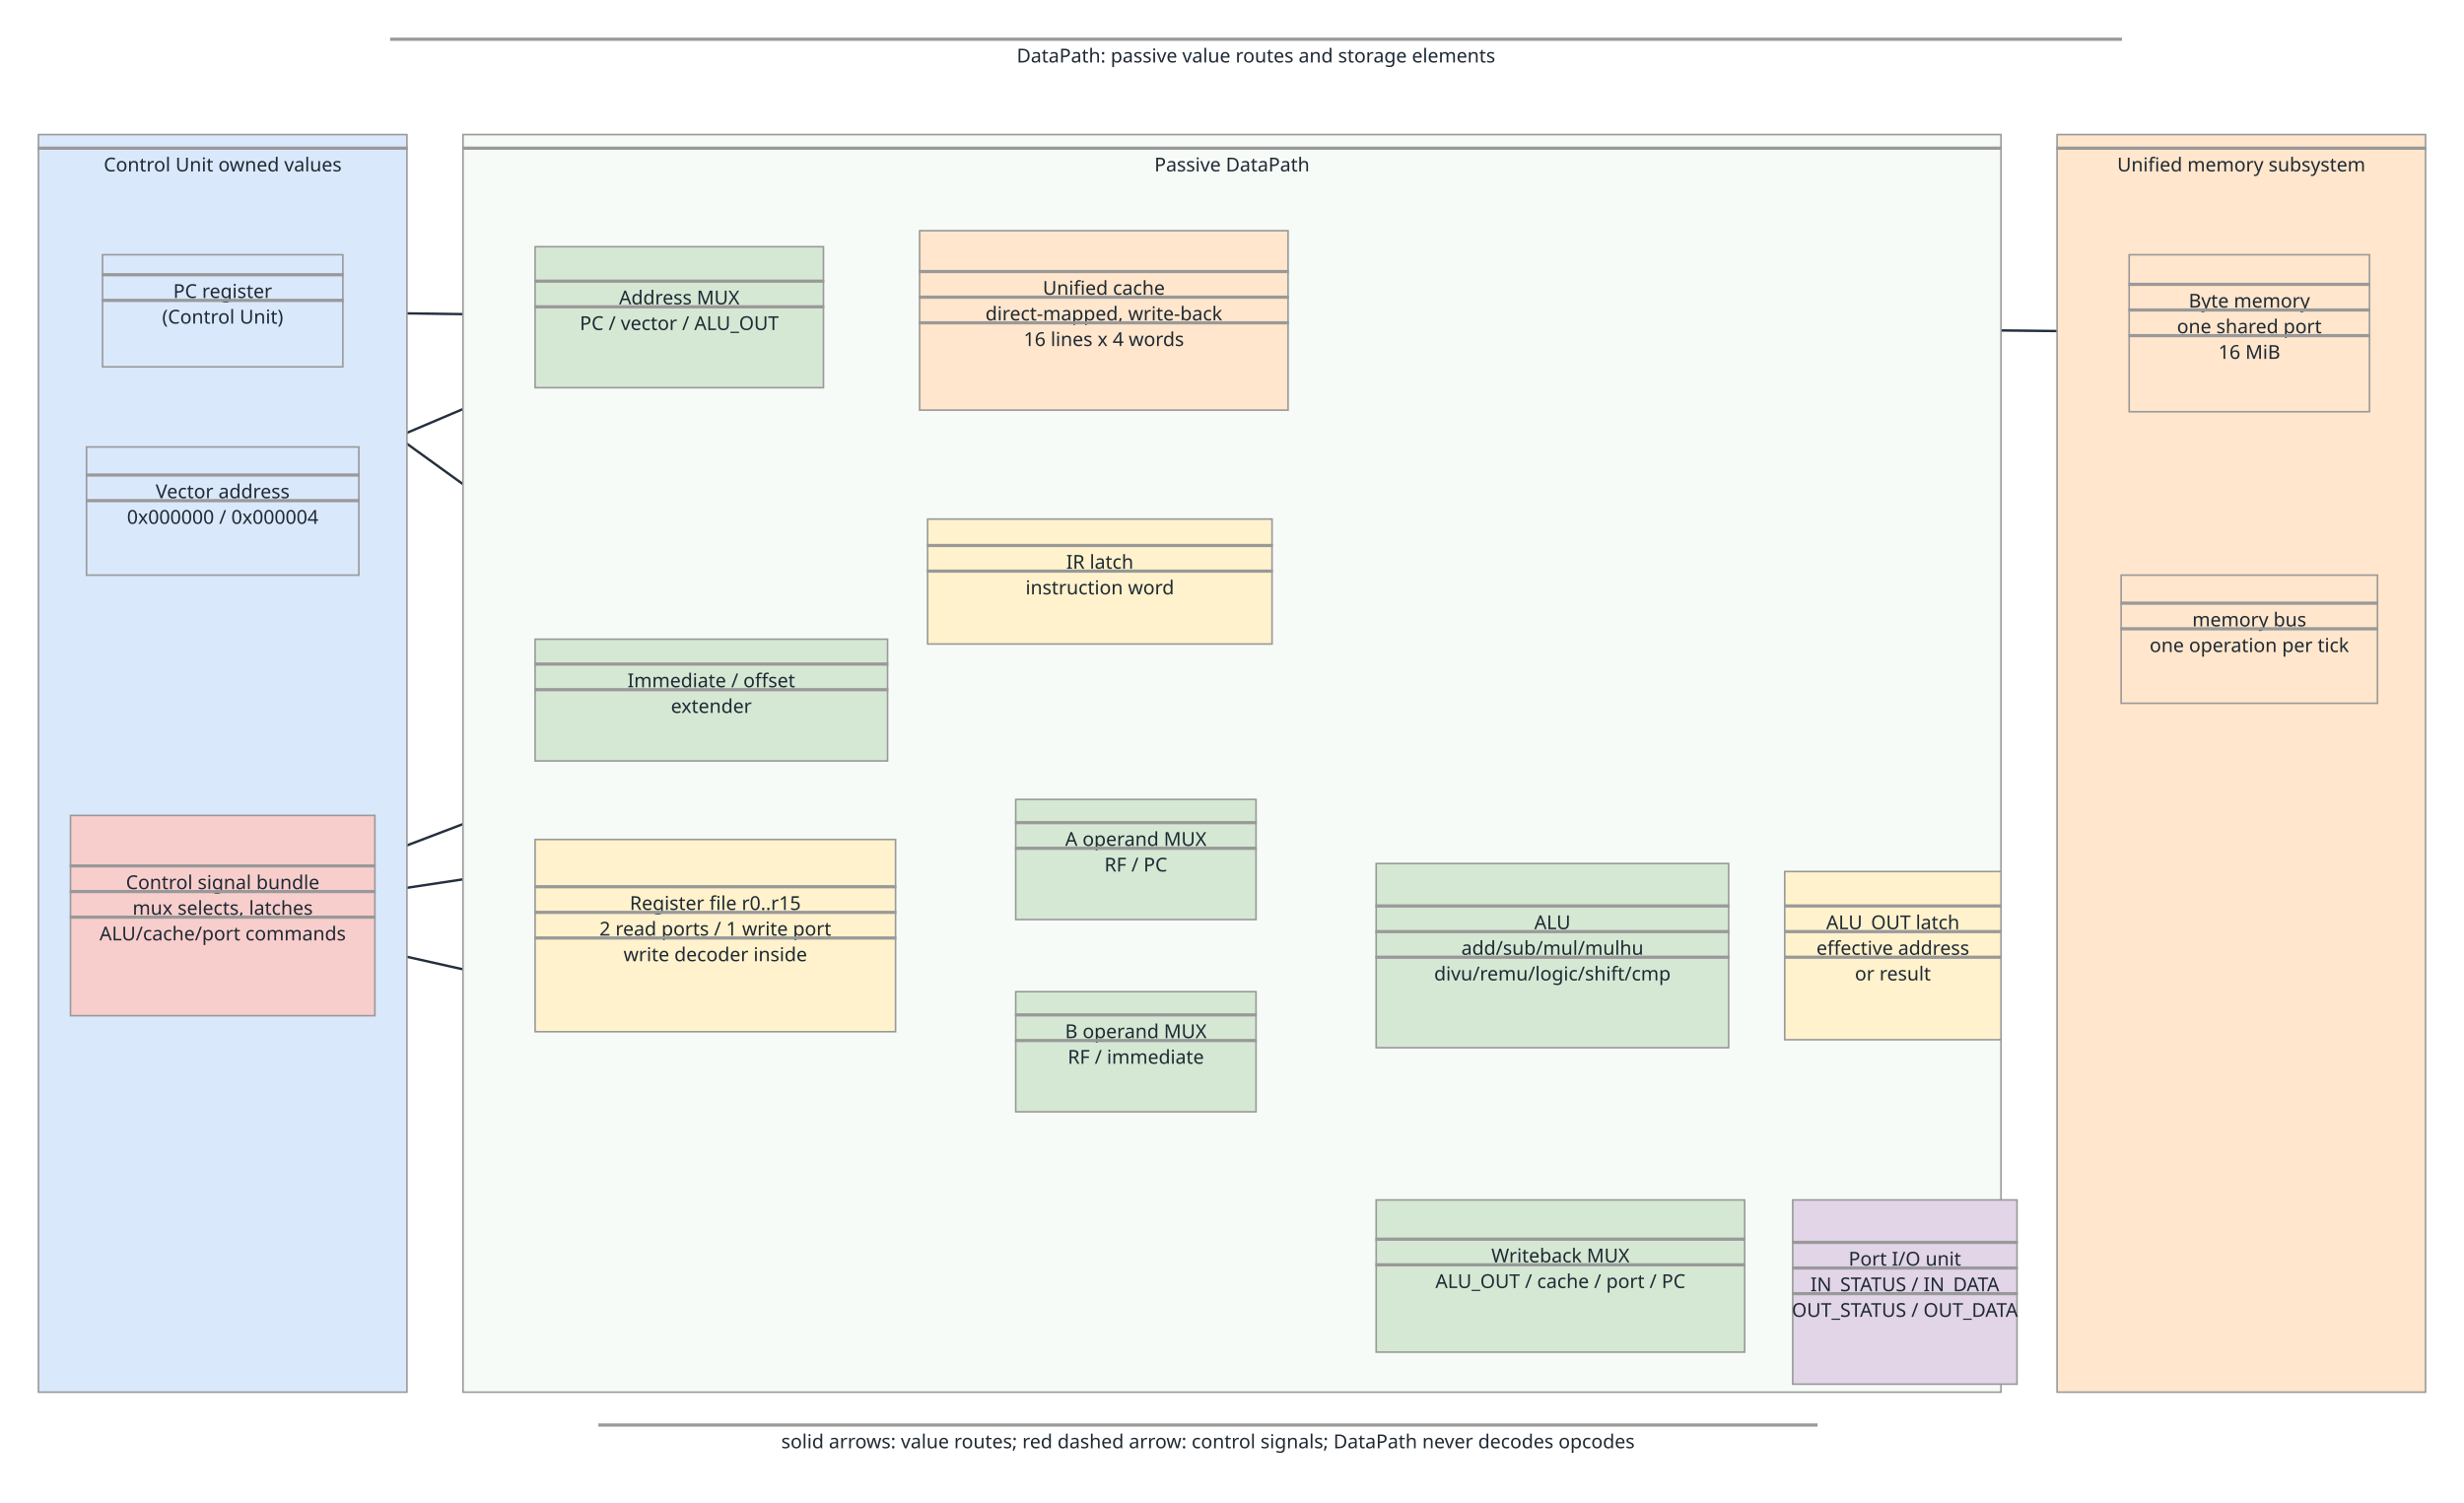
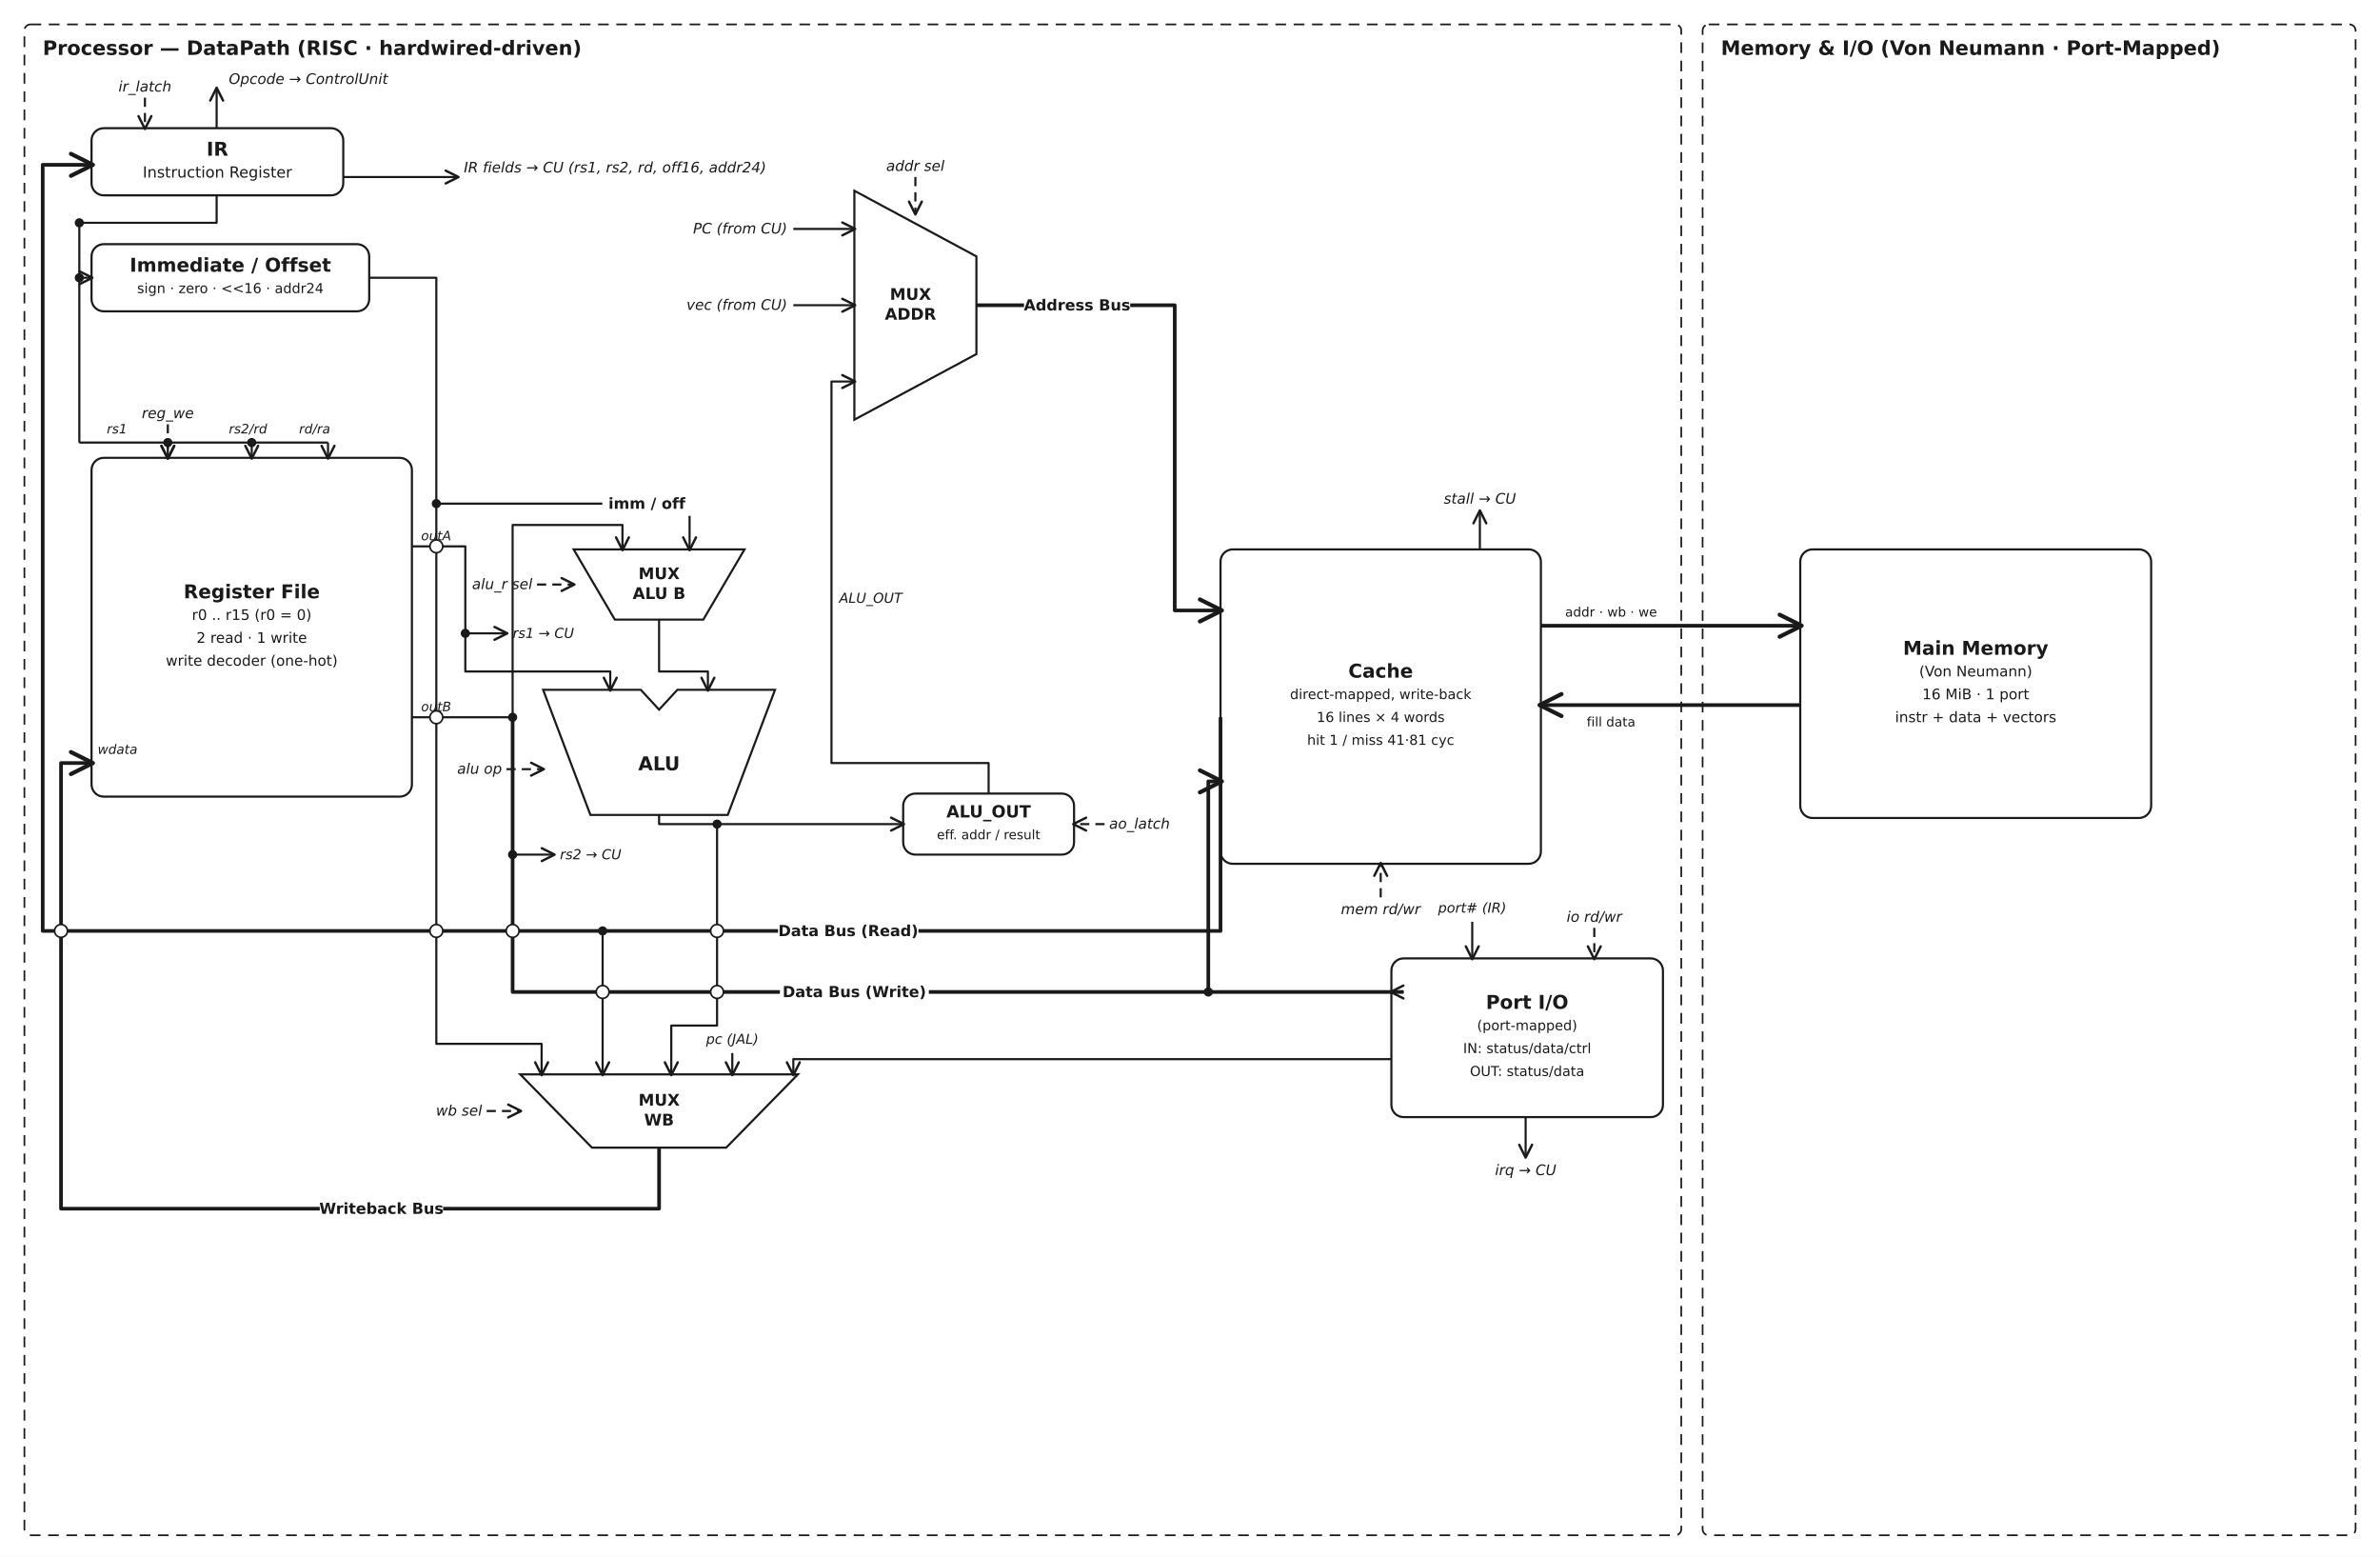
- <svg xmlns="http://www.w3.org/2000/svg" viewBox="16 6 1538 938" width="1538" height="938">
-   <rect x="16" y="6" width="1538" height="938" fill="#ffffff" />
+ <svg xmlns="http://www.w3.org/2000/svg" viewBox="0 0 1560 1020" font-family="DejaVu Sans, Arial, Helvetica, sans-serif">
+   <rect x="0" y="0" width="1560" height="1020" fill="#ffffff" />
  <defs>
-     <marker id="arrow" viewBox="0 0 10 10" refX="9" refY="5" markerWidth="6" markerHeight="6" orient="auto-start-reverse">
-       <path d="M 0 0 L 10 5 L 0 10" fill="none" stroke="#232F3E" stroke-width="1.5" />
+     <marker id="a" viewBox="0 0 10 10" refX="8.5" refY="5" markerWidth="7.5" markerHeight="7.5" orient="auto-start-reverse">
+       <path d="M1 1 L9 5 L1 9" fill="none" stroke="#1a1a1a" stroke-width="1.5" stroke-linecap="round" stroke-linejoin="round" />
+     </marker>
+     <marker id="ar" viewBox="0 0 10 10" refX="8.5" refY="5" markerWidth="7.5" markerHeight="7.5" orient="auto-start-reverse">
+       <path d="M1 1 L9 5 L1 9" fill="none" stroke="#c0392b" stroke-width="1.5" stroke-linecap="round" stroke-linejoin="round" />
    </marker>
  </defs>
-   <line x1="155" y1="200" x2="440" y2="204" stroke="#232F3E" stroke-width="1.5" marker-end="url(#arrow)" />
-   <line x1="155" y1="325" x2="440" y2="204" stroke="#232F3E" stroke-width="1.5" marker-end="url(#arrow)" />
-   <line x1="1197.5" y1="602.5" x2="440" y2="204" stroke="#232F3E" stroke-width="1.5" marker-end="url(#arrow)" />
-   <line x1="440" y1="204" x2="705" y2="206" stroke="#232F3E" stroke-width="1.5" marker-end="url(#arrow)" />
-   <line x1="705" y1="206" x2="1420" y2="214" stroke="#232F3E" stroke-width="1.5" marker-end="url(#arrow)" />
-   <line x1="1420" y1="214" x2="1420" y2="405" stroke="#232F3E" stroke-width="1.5" marker-end="url(#arrow)" />
-   <line x1="705" y1="206" x2="702.5" y2="369" stroke="#232F3E" stroke-width="1.5" marker-end="url(#arrow)" />
-   <line x1="702.5" y1="369" x2="155" y2="577.5" stroke="#232F3E" stroke-width="1.5" marker-end="url(#arrow)" />
-   <line x1="462.5" y1="590" x2="725" y2="542.5" stroke="#232F3E" stroke-width="1.5" marker-end="url(#arrow)" />
-   <line x1="462.5" y1="590" x2="725" y2="662.5" stroke="#232F3E" stroke-width="1.5" marker-end="url(#arrow)" />
-   <line x1="460" y1="443" x2="725" y2="662.5" stroke="#232F3E" stroke-width="1.5" marker-end="url(#arrow)" />
-   <line x1="725" y1="542.5" x2="985" y2="602.5" stroke="#232F3E" stroke-width="1.5" marker-end="url(#arrow)" />
-   <line x1="725" y1="662.5" x2="985" y2="602.5" stroke="#232F3E" stroke-width="1.5" marker-end="url(#arrow)" />
-   <line x1="985" y1="602.5" x2="1197.5" y2="602.5" stroke="#232F3E" stroke-width="1.5" marker-end="url(#arrow)" />
-   <line x1="1197.5" y1="602.5" x2="990" y2="802.5" stroke="#232F3E" stroke-width="1.5" marker-end="url(#arrow)" />
-   <line x1="705" y1="206" x2="990" y2="802.5" stroke="#232F3E" stroke-width="1.5" marker-end="url(#arrow)" />
-   <line x1="1205" y1="812.5" x2="990" y2="802.5" stroke="#232F3E" stroke-width="1.5" marker-end="url(#arrow)" />
-   <line x1="155" y1="200" x2="990" y2="802.5" stroke="#232F3E" stroke-width="1.5" marker-end="url(#arrow)" />
-   <line x1="990" y1="802.5" x2="462.5" y2="590" stroke="#232F3E" stroke-width="1.5" marker-end="url(#arrow)" />
-   <line x1="462.5" y1="590" x2="705" y2="206" stroke="#232F3E" stroke-width="1.5" marker-end="url(#arrow)" />
-   <line x1="462.5" y1="590" x2="1205" y2="812.5" stroke="#232F3E" stroke-width="1.5" marker-end="url(#arrow)" />
-   <line x1="1205" y1="812.5" x2="155" y2="577.5" stroke="#232F3E" stroke-width="1.5" marker-end="url(#arrow)" />
-   <line x1="155" y1="577.5" x2="785" y2="482.5" stroke="#232F3E" stroke-width="1.5" marker-end="url(#arrow)" />
-   <rect x="260" y="30" width="1080" height="1" fill="none" stroke="#999" stroke-width="1" />
-   <text x="800" y="45" font-family="sans-serif" font-size="12" fill="#1f2933" text-anchor="middle">DataPath: passive value routes and storage elements</text>
-   <rect x="40" y="90" width="230" height="785" fill="#dae8fc" stroke="#999" stroke-width="1" />
-   <rect x="40" y="98" width="230" height="1" fill="none" stroke="#999" stroke-width="1" />
-   <text x="155" y="113" font-family="sans-serif" font-size="12" fill="#1f2933" text-anchor="middle">Control Unit owned values</text>
-   <rect x="305" y="90" width="960" height="785" fill="#f7fbf7" stroke="#999" stroke-width="1" />
-   <rect x="305" y="98" width="960" height="1" fill="none" stroke="#999" stroke-width="1" />
-   <text x="785" y="113" font-family="sans-serif" font-size="12" fill="#1f2933" text-anchor="middle">Passive DataPath</text>
-   <rect x="1300" y="90" width="230" height="785" fill="#ffe6cc" stroke="#999" stroke-width="1" />
-   <rect x="1300" y="98" width="230" height="1" fill="none" stroke="#999" stroke-width="1" />
-   <text x="1415" y="113" font-family="sans-serif" font-size="12" fill="#1f2933" text-anchor="middle">Unified memory subsystem</text>
-   <rect x="80" y="165" width="150" height="70" fill="#dae8fc" stroke="#999" stroke-width="1" />
-   <rect x="80" y="177" width="150" height="1" fill="none" stroke="#999" stroke-width="1" />
-   <text x="155" y="192" font-family="sans-serif" font-size="12" fill="#1f2933" text-anchor="middle">PC register</text>
-   <rect x="80" y="193" width="150" height="1" fill="none" stroke="#999" stroke-width="1" />
-   <text x="155" y="208" font-family="sans-serif" font-size="12" fill="#1f2933" text-anchor="middle">(Control Unit)</text>
-   <rect x="70" y="285" width="170" height="80" fill="#dae8fc" stroke="#999" stroke-width="1" />
-   <rect x="70" y="302" width="170" height="1" fill="none" stroke="#999" stroke-width="1" />
-   <text x="155" y="317" font-family="sans-serif" font-size="12" fill="#1f2933" text-anchor="middle">Vector address</text>
-   <rect x="70" y="318" width="170" height="1" fill="none" stroke="#999" stroke-width="1" />
-   <text x="155" y="333" font-family="sans-serif" font-size="12" fill="#1f2933" text-anchor="middle">0x000000 / 0x000004</text>
-   <rect x="60" y="515" width="190" height="125" fill="#f8cecc" stroke="#999" stroke-width="1" />
-   <rect x="60" y="546" width="190" height="1" fill="none" stroke="#999" stroke-width="1" />
-   <text x="155" y="561" font-family="sans-serif" font-size="12" fill="#1f2933" text-anchor="middle">Control signal bundle</text>
-   <rect x="60" y="562" width="190" height="1" fill="none" stroke="#999" stroke-width="1" />
-   <text x="155" y="577" font-family="sans-serif" font-size="12" fill="#1f2933" text-anchor="middle">mux selects, latches</text>
-   <rect x="60" y="578" width="190" height="1" fill="none" stroke="#999" stroke-width="1" />
-   <text x="155" y="593" font-family="sans-serif" font-size="12" fill="#1f2933" text-anchor="middle">ALU/cache/port commands</text>
-   <rect x="350" y="160" width="180" height="88" fill="#d5e8d4" stroke="#999" stroke-width="1" />
-   <rect x="350" y="181" width="180" height="1" fill="none" stroke="#999" stroke-width="1" />
-   <text x="440" y="196" font-family="sans-serif" font-size="12" fill="#1f2933" text-anchor="middle">Address MUX</text>
-   <rect x="350" y="197" width="180" height="1" fill="none" stroke="#999" stroke-width="1" />
-   <text x="440" y="212" font-family="sans-serif" font-size="12" fill="#1f2933" text-anchor="middle">PC / vector / ALU_OUT</text>
-   <rect x="590" y="150" width="230" height="112" fill="#ffe6cc" stroke="#999" stroke-width="1" />
-   <rect x="590" y="175" width="230" height="1" fill="none" stroke="#999" stroke-width="1" />
-   <text x="705" y="190" font-family="sans-serif" font-size="12" fill="#1f2933" text-anchor="middle">Unified cache</text>
-   <rect x="590" y="191" width="230" height="1" fill="none" stroke="#999" stroke-width="1" />
-   <text x="705" y="206" font-family="sans-serif" font-size="12" fill="#1f2933" text-anchor="middle">direct-mapped, write-back</text>
-   <rect x="590" y="207" width="230" height="1" fill="none" stroke="#999" stroke-width="1" />
-   <text x="705" y="222" font-family="sans-serif" font-size="12" fill="#1f2933" text-anchor="middle">16 lines x 4 words</text>
-   <rect x="1345" y="165" width="150" height="98" fill="#ffe6cc" stroke="#999" stroke-width="1" />
-   <rect x="1345" y="183" width="150" height="1" fill="none" stroke="#999" stroke-width="1" />
-   <text x="1420" y="198" font-family="sans-serif" font-size="12" fill="#1f2933" text-anchor="middle">Byte memory</text>
-   <rect x="1345" y="199" width="150" height="1" fill="none" stroke="#999" stroke-width="1" />
-   <text x="1420" y="214" font-family="sans-serif" font-size="12" fill="#1f2933" text-anchor="middle">one shared port</text>
-   <rect x="1345" y="215" width="150" height="1" fill="none" stroke="#999" stroke-width="1" />
-   <text x="1420" y="230" font-family="sans-serif" font-size="12" fill="#1f2933" text-anchor="middle">16 MiB</text>
-   <rect x="595" y="330" width="215" height="78" fill="#fff2cc" stroke="#999" stroke-width="1" />
-   <rect x="595" y="346" width="215" height="1" fill="none" stroke="#999" stroke-width="1" />
-   <text x="702.5" y="361" font-family="sans-serif" font-size="12" fill="#1f2933" text-anchor="middle">IR latch</text>
-   <rect x="595" y="362" width="215" height="1" fill="none" stroke="#999" stroke-width="1" />
-   <text x="702.5" y="377" font-family="sans-serif" font-size="12" fill="#1f2933" text-anchor="middle">instruction word</text>
-   <rect x="350" y="405" width="220" height="76" fill="#d5e8d4" stroke="#999" stroke-width="1" />
-   <rect x="350" y="420" width="220" height="1" fill="none" stroke="#999" stroke-width="1" />
-   <text x="460" y="435" font-family="sans-serif" font-size="12" fill="#1f2933" text-anchor="middle">Immediate / offset</text>
-   <rect x="350" y="436" width="220" height="1" fill="none" stroke="#999" stroke-width="1" />
-   <text x="460" y="451" font-family="sans-serif" font-size="12" fill="#1f2933" text-anchor="middle">extender</text>
-   <rect x="350" y="530" width="225" height="120" fill="#fff2cc" stroke="#999" stroke-width="1" />
-   <rect x="350" y="559" width="225" height="1" fill="none" stroke="#999" stroke-width="1" />
-   <text x="462.5" y="574" font-family="sans-serif" font-size="12" fill="#1f2933" text-anchor="middle">Register file r0..r15</text>
-   <rect x="350" y="575" width="225" height="1" fill="none" stroke="#999" stroke-width="1" />
-   <text x="462.5" y="590" font-family="sans-serif" font-size="12" fill="#1f2933" text-anchor="middle">2 read ports / 1 write port</text>
-   <rect x="350" y="591" width="225" height="1" fill="none" stroke="#999" stroke-width="1" />
-   <text x="462.5" y="606" font-family="sans-serif" font-size="12" fill="#1f2933" text-anchor="middle">write decoder inside</text>
-   <rect x="650" y="505" width="150" height="75" fill="#d5e8d4" stroke="#999" stroke-width="1" />
-   <rect x="650" y="519" width="150" height="1" fill="none" stroke="#999" stroke-width="1" />
-   <text x="725" y="534" font-family="sans-serif" font-size="12" fill="#1f2933" text-anchor="middle">A operand MUX</text>
-   <rect x="650" y="535" width="150" height="1" fill="none" stroke="#999" stroke-width="1" />
-   <text x="725" y="550" font-family="sans-serif" font-size="12" fill="#1f2933" text-anchor="middle">RF / PC</text>
-   <rect x="650" y="625" width="150" height="75" fill="#d5e8d4" stroke="#999" stroke-width="1" />
-   <rect x="650" y="639" width="150" height="1" fill="none" stroke="#999" stroke-width="1" />
-   <text x="725" y="654" font-family="sans-serif" font-size="12" fill="#1f2933" text-anchor="middle">B operand MUX</text>
-   <rect x="650" y="655" width="150" height="1" fill="none" stroke="#999" stroke-width="1" />
-   <text x="725" y="670" font-family="sans-serif" font-size="12" fill="#1f2933" text-anchor="middle">RF / immediate</text>
-   <rect x="875" y="545" width="220" height="115" fill="#d5e8d4" stroke="#999" stroke-width="1" />
-   <rect x="875" y="571" width="220" height="1" fill="none" stroke="#999" stroke-width="1" />
-   <text x="985" y="586" font-family="sans-serif" font-size="12" fill="#1f2933" text-anchor="middle">ALU</text>
-   <rect x="875" y="587" width="220" height="1" fill="none" stroke="#999" stroke-width="1" />
-   <text x="985" y="602" font-family="sans-serif" font-size="12" fill="#1f2933" text-anchor="middle">add/sub/mul/mulhu</text>
-   <rect x="875" y="603" width="220" height="1" fill="none" stroke="#999" stroke-width="1" />
-   <text x="985" y="618" font-family="sans-serif" font-size="12" fill="#1f2933" text-anchor="middle">divu/remu/logic/shift/cmp</text>
-   <rect x="1130" y="550" width="135" height="105" fill="#fff2cc" stroke="#999" stroke-width="1" />
-   <rect x="1130" y="571" width="135" height="1" fill="none" stroke="#999" stroke-width="1" />
-   <text x="1197.5" y="586" font-family="sans-serif" font-size="12" fill="#1f2933" text-anchor="middle">ALU_OUT latch</text>
-   <rect x="1130" y="587" width="135" height="1" fill="none" stroke="#999" stroke-width="1" />
-   <text x="1197.5" y="602" font-family="sans-serif" font-size="12" fill="#1f2933" text-anchor="middle">effective address</text>
-   <rect x="1130" y="603" width="135" height="1" fill="none" stroke="#999" stroke-width="1" />
-   <text x="1197.5" y="618" font-family="sans-serif" font-size="12" fill="#1f2933" text-anchor="middle">or result</text>
-   <rect x="875" y="755" width="230" height="95" fill="#d5e8d4" stroke="#999" stroke-width="1" />
-   <rect x="875" y="779" width="230" height="1" fill="none" stroke="#999" stroke-width="1" />
-   <text x="990" y="794" font-family="sans-serif" font-size="12" fill="#1f2933" text-anchor="middle">Writeback MUX</text>
-   <rect x="875" y="795" width="230" height="1" fill="none" stroke="#999" stroke-width="1" />
-   <text x="990" y="810" font-family="sans-serif" font-size="12" fill="#1f2933" text-anchor="middle">ALU_OUT / cache / port / PC</text>
-   <rect x="1135" y="755" width="140" height="115" fill="#e1d5e7" stroke="#999" stroke-width="1" />
-   <rect x="1135" y="781" width="140" height="1" fill="none" stroke="#999" stroke-width="1" />
-   <text x="1205" y="796" font-family="sans-serif" font-size="12" fill="#1f2933" text-anchor="middle">Port I/O unit</text>
-   <rect x="1135" y="797" width="140" height="1" fill="none" stroke="#999" stroke-width="1" />
-   <text x="1205" y="812" font-family="sans-serif" font-size="12" fill="#1f2933" text-anchor="middle">IN_STATUS / IN_DATA</text>
-   <rect x="1135" y="813" width="140" height="1" fill="none" stroke="#999" stroke-width="1" />
-   <text x="1205" y="828" font-family="sans-serif" font-size="12" fill="#1f2933" text-anchor="middle">OUT_STATUS / OUT_DATA</text>
-   <rect x="1340" y="365" width="160" height="80" fill="#ffe6cc" stroke="#999" stroke-width="1" />
-   <rect x="1340" y="382" width="160" height="1" fill="none" stroke="#999" stroke-width="1" />
-   <text x="1420" y="397" font-family="sans-serif" font-size="12" fill="#1f2933" text-anchor="middle">memory bus</text>
-   <rect x="1340" y="398" width="160" height="1" fill="none" stroke="#999" stroke-width="1" />
-   <text x="1420" y="413" font-family="sans-serif" font-size="12" fill="#1f2933" text-anchor="middle">one operation per tick</text>
-   <rect x="390" y="895" width="760" height="1" fill="none" stroke="#999" stroke-width="1" />
-   <text x="770" y="910" font-family="sans-serif" font-size="12" fill="#1f2933" text-anchor="middle">solid arrows: value routes; red dashed arrow: control signals; DataPath never decodes opcodes</text>
+   <rect x="16" y="16" width="1086" height="990" rx="4" fill="none" stroke="#1a1a1a" stroke-width="1.1" stroke-dasharray="7 5" />
+   <text x="28" y="36" font-size="13" font-weight="bold" fill="#1a1a1a">Processor — DataPath  (RISC · hardwired-driven)</text>
+   <rect x="1116" y="16" width="428" height="990" rx="4" fill="none" stroke="#1a1a1a" stroke-width="1.1" stroke-dasharray="7 5" />
+   <text x="1128" y="36" font-size="13" font-weight="bold" fill="#1a1a1a">Memory &amp; I/O  (Von Neumann · Port-Mapped)</text>
+   <rect x="60" y="84" width="165" height="44" rx="8" fill="#ffffff" stroke="#1a1a1a" stroke-width="1.4" />
+   <text x="142.5" y="98.5" font-size="12.5" font-weight="bold" text-anchor="middle" dominant-baseline="middle" fill="#1a1a1a">IR</text>
+   <text x="142.5" y="113.5" font-size="10" font-weight="normal" text-anchor="middle" dominant-baseline="middle" fill="#1a1a1a">Instruction Register</text>
+   <rect x="60" y="160" width="182" height="44" rx="8" fill="#ffffff" stroke="#1a1a1a" stroke-width="1.4" />
+   <text x="151.0" y="174.5" font-size="12.5" font-weight="bold" text-anchor="middle" dominant-baseline="middle" fill="#1a1a1a">Immediate / Offset</text>
+   <text x="151.0" y="189.5" font-size="9" font-weight="normal" text-anchor="middle" dominant-baseline="middle" fill="#1a1a1a">sign · zero · &lt;&lt;16 · addr24</text>
+   <rect x="60" y="300" width="210" height="222" rx="8" fill="#ffffff" stroke="#1a1a1a" stroke-width="1.4" />
+   <text x="165.0" y="388.5" font-size="12.5" font-weight="bold" text-anchor="middle" dominant-baseline="middle" fill="#1a1a1a">Register File</text>
+   <text x="165.0" y="403.5" font-size="9.5" font-weight="normal" text-anchor="middle" dominant-baseline="middle" fill="#1a1a1a">r0 .. r15   (r0 = 0)</text>
+   <text x="165.0" y="418.5" font-size="9.5" font-weight="normal" text-anchor="middle" dominant-baseline="middle" fill="#1a1a1a">2 read · 1 write</text>
+   <text x="165.0" y="433.5" font-size="9.5" font-weight="normal" text-anchor="middle" dominant-baseline="middle" fill="#1a1a1a">write decoder (one-hot)</text>
+   <polygon points="376.0,360 488.0,360 461.0,406 403.0,406" fill="#ffffff" stroke="#1a1a1a" stroke-width="1.4" />
+   <text x="432" y="376.5" font-size="10.5" font-weight="bold" text-anchor="middle" dominant-baseline="middle" fill="#1a1a1a">MUX</text>
+   <text x="432" y="389.5" font-size="10.5" font-weight="bold" text-anchor="middle" dominant-baseline="middle" fill="#1a1a1a">ALU B</text>
+   <polygon points="356.0,452 420,452 432,465 444,452 508.0,452 477.0,534 387.0,534" fill="#ffffff" stroke="#1a1a1a" stroke-width="1.4" />
+   <text x="432" y="501.2" font-size="12.5" font-weight="bold" text-anchor="middle" dominant-baseline="middle" fill="#1a1a1a">ALU</text>
+   <rect x="592" y="520" width="112" height="40" rx="8" fill="#ffffff" stroke="#1a1a1a" stroke-width="1.4" />
+   <text x="648.0" y="532.5" font-size="11" font-weight="bold" text-anchor="middle" dominant-baseline="middle" fill="#1a1a1a">ALU_OUT</text>
+   <text x="648.0" y="547.5" font-size="8.5" font-weight="normal" text-anchor="middle" dominant-baseline="middle" fill="#1a1a1a">eff. addr / result</text>
+   <polygon points="560,125.0 640,168.0 640,232.0 560,275.0" fill="#ffffff" stroke="#1a1a1a" stroke-width="1.4" />
+   <text x="596.8" y="193.5" font-size="10.5" font-weight="bold" text-anchor="middle" dominant-baseline="middle" fill="#1a1a1a">MUX</text>
+   <text x="596.8" y="206.5" font-size="10.5" font-weight="bold" text-anchor="middle" dominant-baseline="middle" fill="#1a1a1a">ADDR</text>
+   <polygon points="341.0,704 523.0,704 476.0,752 388.0,752" fill="#ffffff" stroke="#1a1a1a" stroke-width="1.4" />
+   <text x="432" y="721.5" font-size="10.5" font-weight="bold" text-anchor="middle" dominant-baseline="middle" fill="#1a1a1a">MUX</text>
+   <text x="432" y="734.5" font-size="10.5" font-weight="bold" text-anchor="middle" dominant-baseline="middle" fill="#1a1a1a">WB</text>
+   <rect x="800" y="360" width="210" height="206" rx="8" fill="#ffffff" stroke="#1a1a1a" stroke-width="1.4" />
+   <text x="905.0" y="440.5" font-size="12.5" font-weight="bold" text-anchor="middle" dominant-baseline="middle" fill="#1a1a1a">Cache</text>
+   <text x="905.0" y="455.5" font-size="9" font-weight="normal" text-anchor="middle" dominant-baseline="middle" fill="#1a1a1a">direct-mapped, write-back</text>
+   <text x="905.0" y="470.5" font-size="9" font-weight="normal" text-anchor="middle" dominant-baseline="middle" fill="#1a1a1a">16 lines × 4 words</text>
+   <text x="905.0" y="485.5" font-size="9" font-weight="normal" text-anchor="middle" dominant-baseline="middle" fill="#1a1a1a">hit 1 / miss 41·81 cyc</text>
+   <rect x="1180" y="360" width="230" height="176" rx="8" fill="#ffffff" stroke="#1a1a1a" stroke-width="1.4" />
+   <text x="1295.0" y="425.5" font-size="12.5" font-weight="bold" text-anchor="middle" dominant-baseline="middle" fill="#1a1a1a">Main Memory</text>
+   <text x="1295.0" y="440.5" font-size="9.5" font-weight="normal" text-anchor="middle" dominant-baseline="middle" fill="#1a1a1a">(Von Neumann)</text>
+   <text x="1295.0" y="455.5" font-size="9.5" font-weight="normal" text-anchor="middle" dominant-baseline="middle" fill="#1a1a1a">16 MiB · 1 port</text>
+   <text x="1295.0" y="470.5" font-size="9.5" font-weight="normal" text-anchor="middle" dominant-baseline="middle" fill="#1a1a1a">instr + data + vectors</text>
+   <rect x="912" y="628" width="178" height="104" rx="8" fill="#ffffff" stroke="#1a1a1a" stroke-width="1.4" />
+   <text x="1001.0" y="657.5" font-size="12.5" font-weight="bold" text-anchor="middle" dominant-baseline="middle" fill="#1a1a1a">Port I/O</text>
+   <text x="1001.0" y="672.5" font-size="9" font-weight="normal" text-anchor="middle" dominant-baseline="middle" fill="#1a1a1a">(port-mapped)</text>
+   <text x="1001.0" y="687.5" font-size="9" font-weight="normal" text-anchor="middle" dominant-baseline="middle" fill="#1a1a1a">IN: status/data/ctrl</text>
+   <text x="1001.0" y="702.5" font-size="9" font-weight="normal" text-anchor="middle" dominant-baseline="middle" fill="#1a1a1a">OUT: status/data</text>
+   <path d="M 110,278 L 110,300" fill="none" stroke="#1a1a1a" stroke-width="1.4" stroke-dasharray="6 4" stroke-linejoin="round" marker-end="url(#a)" />
+   <text x="110" y="274" font-size="9.5" text-anchor="middle" font-style="italic" fill="#1a1a1a">reg_we</text>
+   <path d="M 352,383 L 376,383" fill="none" stroke="#1a1a1a" stroke-width="1.4" stroke-dasharray="6 4" stroke-linejoin="round" marker-end="url(#a)" />
+   <text x="349" y="386" font-size="9.5" text-anchor="end" font-style="italic" fill="#1a1a1a">alu_r sel</text>
+   <path d="M 332,504 L 356,504" fill="none" stroke="#1a1a1a" stroke-width="1.4" stroke-dasharray="6 4" stroke-linejoin="round" marker-end="url(#a)" />
+   <text x="329" y="507" font-size="9.5" text-anchor="end" font-style="italic" fill="#1a1a1a">alu op</text>
+   <path d="M 724,540 L 704,540" fill="none" stroke="#1a1a1a" stroke-width="1.4" stroke-dasharray="6 4" stroke-linejoin="round" marker-end="url(#a)" />
+   <text x="727" y="543" font-size="9.5" text-anchor="start" font-style="italic" fill="#1a1a1a">ao_latch</text>
+   <path d="M 600,116 L 600,140" fill="none" stroke="#1a1a1a" stroke-width="1.4" stroke-dasharray="6 4" stroke-linejoin="round" marker-end="url(#a)" />
+   <text x="600" y="112" font-size="9.5" text-anchor="middle" font-style="italic" fill="#1a1a1a">addr sel</text>
+   <path d="M 319,728 L 341,728" fill="none" stroke="#1a1a1a" stroke-width="1.4" stroke-dasharray="6 4" stroke-linejoin="round" marker-end="url(#a)" />
+   <text x="316" y="731" font-size="9.5" text-anchor="end" font-style="italic" fill="#1a1a1a">wb sel</text>
+   <path d="M 905,588 L 905,566" fill="none" stroke="#1a1a1a" stroke-width="1.4" stroke-dasharray="6 4" stroke-linejoin="round" marker-end="url(#a)" />
+   <text x="905" y="599" font-size="9.5" text-anchor="middle" font-style="italic" fill="#1a1a1a">mem rd/wr</text>
+   <path d="M 95,64 L 95,84" fill="none" stroke="#1a1a1a" stroke-width="1.4" stroke-dasharray="6 4" stroke-linejoin="round" marker-end="url(#a)" />
+   <text x="95" y="60" font-size="9.5" text-anchor="middle" font-style="italic" fill="#1a1a1a">ir_latch</text>
+   <path d="M 1045,608 L 1045,628" fill="none" stroke="#1a1a1a" stroke-width="1.4" stroke-dasharray="6 4" stroke-linejoin="round" marker-end="url(#a)" />
+   <text x="1045" y="604" font-size="9.5" text-anchor="middle" font-style="italic" fill="#1a1a1a">io rd/wr</text>
+   <path d="M 142,128 L 142,146 L 52,146" fill="none" stroke="#1a1a1a" stroke-width="1.4" stroke-linejoin="round" />
+   <circle cx="52" cy="146" r="3.0" fill="#1a1a1a" />
+   <path d="M 52,146 L 52,290" fill="none" stroke="#1a1a1a" stroke-width="1.4" stroke-linejoin="round" />
+   <path d="M 52,182 L 60,182" fill="none" stroke="#1a1a1a" stroke-width="1.4" stroke-linejoin="round" marker-end="url(#a)" />
+   <circle cx="52" cy="182" r="3.0" fill="#1a1a1a" />
+   <path d="M 52,290 L 215,290" fill="none" stroke="#1a1a1a" stroke-width="1.4" stroke-linejoin="round" />
+   <path d="M 110,290 L 110,300" fill="none" stroke="#1a1a1a" stroke-width="1.4" stroke-linejoin="round" marker-end="url(#a)" />
+   <circle cx="110" cy="290" r="3.0" fill="#1a1a1a" />
+   <path d="M 165,290 L 165,300" fill="none" stroke="#1a1a1a" stroke-width="1.4" stroke-linejoin="round" marker-end="url(#a)" />
+   <circle cx="165" cy="290" r="3.0" fill="#1a1a1a" />
+   <path d="M 215,290 L 215,300" fill="none" stroke="#1a1a1a" stroke-width="1.4" stroke-linejoin="round" marker-end="url(#a)" />
+   <text x="70" y="284" font-size="8.5" text-anchor="start" font-style="italic" fill="#1a1a1a">rs1</text>
+   <text x="150" y="284" font-size="8.5" text-anchor="start" font-style="italic" fill="#1a1a1a">rs2/rd</text>
+   <text x="196" y="284" font-size="8.5" text-anchor="start" font-style="italic" fill="#1a1a1a">rd/ra</text>
+   <path d="M 142,84 L 142,58" fill="none" stroke="#1a1a1a" stroke-width="1.4" stroke-linejoin="round" marker-end="url(#a)" />
+   <text x="150" y="55" font-size="9.5" text-anchor="start" font-style="italic" fill="#1a1a1a">Opcode → ControlUnit</text>
+   <path d="M 225,116 L 300,116" fill="none" stroke="#1a1a1a" stroke-width="1.4" stroke-linejoin="round" marker-end="url(#a)" />
+   <text x="304" y="113" font-size="9.5" text-anchor="start" font-style="italic" fill="#1a1a1a">IR fields → CU (rs1, rs2, rd, off16, addr24)</text>
+   <path d="M 520,150 L 560,150" fill="none" stroke="#1a1a1a" stroke-width="1.4" stroke-linejoin="round" marker-end="url(#a)" />
+   <text x="516" y="153" font-size="9.5" text-anchor="end" font-style="italic" fill="#1a1a1a">PC (from CU)</text>
+   <path d="M 520,200 L 560,200" fill="none" stroke="#1a1a1a" stroke-width="1.4" stroke-linejoin="round" marker-end="url(#a)" />
+   <text x="516" y="203" font-size="9.5" text-anchor="end" font-style="italic" fill="#1a1a1a">vec (from CU)</text>
+   <path d="M 648,520 L 648,500 L 545,500 L 545,250 L 560,250" fill="none" stroke="#1a1a1a" stroke-width="1.4" stroke-linejoin="round" marker-end="url(#a)" />
+   <text x="550" y="395" font-size="9" text-anchor="start" font-style="italic" fill="#1a1a1a">ALU_OUT</text>
+   <path d="M 640,200 L 770,200 L 770,400 L 800,400" fill="none" stroke="#1a1a1a" stroke-width="2.4" stroke-linejoin="round" marker-end="url(#a)" />
+   <rect x="671.2" y="192.0" width="69.6" height="16" fill="#ffffff" />
+   <text x="706" y="203.4" font-size="10" text-anchor="middle" font-weight="bold" fill="#1a1a1a">Address Bus</text>
+   <path d="M 270,358 L 305,358 L 305,440 L 400,440 L 400,452" fill="none" stroke="#1a1a1a" stroke-width="1.4" stroke-linejoin="round" marker-end="url(#a)" />
+   <path d="M 432,406 L 432,440 L 464,440 L 464,452" fill="none" stroke="#1a1a1a" stroke-width="1.4" stroke-linejoin="round" marker-end="url(#a)" />
+   <circle cx="305" cy="415" r="3.0" fill="#1a1a1a" />
+   <path d="M 305,415 L 332,415" fill="none" stroke="#1a1a1a" stroke-width="1.4" stroke-linejoin="round" marker-end="url(#a)" />
+   <text x="336" y="418" font-size="9" text-anchor="start" font-style="italic" fill="#1a1a1a">rs1 → CU</text>
+   <circle cx="336" cy="560" r="3.0" fill="#1a1a1a" />
+   <path d="M 336,560 L 363,560" fill="none" stroke="#1a1a1a" stroke-width="1.4" stroke-linejoin="round" marker-end="url(#a)" />
+   <text x="367" y="563" font-size="9" text-anchor="start" font-style="italic" fill="#1a1a1a">rs2 → CU</text>
+   <path d="M 270,470 L 336,470" fill="none" stroke="#1a1a1a" stroke-width="1.4" stroke-linejoin="round" />
+   <circle cx="336" cy="470" r="3.0" fill="#1a1a1a" />
+   <path d="M 336,470 L 336,344 L 408,344 L 408,360" fill="none" stroke="#1a1a1a" stroke-width="1.4" stroke-linejoin="round" marker-end="url(#a)" />
+   <text x="276" y="354" font-size="8.5" text-anchor="start" font-style="italic" fill="#1a1a1a">outA</text>
+   <text x="276" y="466" font-size="8.5" text-anchor="start" font-style="italic" fill="#1a1a1a">outB</text>
+   <path d="M 336,470 L 336,650 L 920,650" fill="none" stroke="#1a1a1a" stroke-width="2.4" stroke-linejoin="round" />
+   <rect x="511.2" y="642.0" width="97.6" height="16" fill="#ffffff" />
+   <text x="560" y="653.4" font-size="10" text-anchor="middle" font-weight="bold" fill="#1a1a1a">Data Bus (Write)</text>
+   <circle cx="792" cy="650" r="3.0" fill="#1a1a1a" />
+   <path d="M 792,650 L 792,512 L 800,512" fill="none" stroke="#1a1a1a" stroke-width="2.4" stroke-linejoin="round" marker-end="url(#a)" />
+   <path d="M 920,650 L 912,650" fill="none" stroke="#1a1a1a" stroke-width="1.4" stroke-linejoin="round" marker-end="url(#a)" />
+   <path d="M 242,182 L 286,182 L 286,330 L 452,330 L 452,360" fill="none" stroke="#1a1a1a" stroke-width="1.4" stroke-linejoin="round" marker-end="url(#a)" />
+   <circle cx="286" cy="330" r="3.0" fill="#1a1a1a" />
+   <rect x="394.8" y="322.0" width="58.4" height="16" fill="#ffffff" />
+   <text x="424" y="333.4" font-size="10" text-anchor="middle" font-weight="bold" fill="#1a1a1a">imm / off</text>
+   <path d="M 286,330 L 286,684 L 355,684 L 355,704" fill="none" stroke="#1a1a1a" stroke-width="1.4" stroke-linejoin="round" marker-end="url(#a)" />
+   <path d="M 432,534 L 432,540 L 592,540" fill="none" stroke="#1a1a1a" stroke-width="1.4" stroke-linejoin="round" marker-end="url(#a)" />
+   <circle cx="470" cy="540" r="3.0" fill="#1a1a1a" />
+   <path d="M 470,540 L 470,672 L 440,672 L 440,704" fill="none" stroke="#1a1a1a" stroke-width="1.4" stroke-linejoin="round" marker-end="url(#a)" />
+   <path d="M 800,470 L 800,610 L 28,610 L 28,108 L 60,108" fill="none" stroke="#1a1a1a" stroke-width="2.4" stroke-linejoin="round" marker-end="url(#a)" />
+   <rect x="510.0" y="602.0" width="92" height="16" fill="#ffffff" />
+   <text x="556" y="613.4" font-size="10" text-anchor="middle" font-weight="bold" fill="#1a1a1a">Data Bus (Read)</text>
+   <circle cx="395" cy="610" r="3.0" fill="#1a1a1a" />
+   <path d="M 395,610 L 395,704" fill="none" stroke="#1a1a1a" stroke-width="1.4" stroke-linejoin="round" marker-end="url(#a)" />
+   <path d="M 912,694 L 520,694 L 520,704" fill="none" stroke="#1a1a1a" stroke-width="1.4" stroke-linejoin="round" marker-end="url(#a)" />
+   <path d="M 1000,732 L 1000,758" fill="none" stroke="#1a1a1a" stroke-width="1.4" stroke-linejoin="round" marker-end="url(#a)" />
+   <text x="1000" y="770" font-size="9.5" text-anchor="middle" font-style="italic" fill="#1a1a1a">irq → CU</text>
+   <path d="M 965,604 L 965,628" fill="none" stroke="#1a1a1a" stroke-width="1.4" stroke-linejoin="round" marker-end="url(#a)" />
+   <text x="965" y="598" font-size="9" text-anchor="middle" font-style="italic" fill="#1a1a1a">port# (IR)</text>
+   <path d="M 480,690 L 480,704" fill="none" stroke="#1a1a1a" stroke-width="1.4" stroke-linejoin="round" marker-end="url(#a)" />
+   <text x="480" y="684" font-size="9" text-anchor="middle" font-style="italic" fill="#1a1a1a">pc (JAL)</text>
+   <path d="M 432,752 L 432,792 L 40,792 L 40,500 L 60,500" fill="none" stroke="#1a1a1a" stroke-width="2.4" stroke-linejoin="round" marker-end="url(#a)" />
+   <rect x="209.6" y="784.0" width="80.8" height="16" fill="#ffffff" />
+   <text x="250" y="795.4" font-size="10" text-anchor="middle" font-weight="bold" fill="#1a1a1a">Writeback Bus</text>
+   <text x="64" y="494" font-size="8.5" text-anchor="start" font-style="italic" fill="#1a1a1a">wdata</text>
+   <path d="M 1010,410 L 1180,410" fill="none" stroke="#1a1a1a" stroke-width="2.4" stroke-linejoin="round" marker-end="url(#a)" />
+   <text x="1056" y="404" font-size="8.5" text-anchor="middle" fill="#1a1a1a">addr · wb · we</text>
+   <path d="M 1180,462 L 1010,462" fill="none" stroke="#1a1a1a" stroke-width="2.4" stroke-linejoin="round" marker-end="url(#a)" />
+   <text x="1056" y="476" font-size="8.5" text-anchor="middle" fill="#1a1a1a">fill data</text>
+   <path d="M 970,360 L 970,335" fill="none" stroke="#1a1a1a" stroke-width="1.4" stroke-linejoin="round" marker-end="url(#a)" />
+   <text x="970" y="330" font-size="9.5" text-anchor="middle" font-style="italic" fill="#1a1a1a">stall → CU</text>
+   <circle cx="286" cy="358" r="4.2" fill="#ffffff" stroke="#1a1a1a" stroke-width="1.1" />
+   <circle cx="286" cy="470" r="4.2" fill="#ffffff" stroke="#1a1a1a" stroke-width="1.1" />
+   <circle cx="286" cy="610" r="4.2" fill="#ffffff" stroke="#1a1a1a" stroke-width="1.1" />
+   <circle cx="336" cy="610" r="4.2" fill="#ffffff" stroke="#1a1a1a" stroke-width="1.1" />
+   <circle cx="470" cy="610" r="4.2" fill="#ffffff" stroke="#1a1a1a" stroke-width="1.1" />
+   <circle cx="395" cy="650" r="4.2" fill="#ffffff" stroke="#1a1a1a" stroke-width="1.1" />
+   <circle cx="470" cy="650" r="4.2" fill="#ffffff" stroke="#1a1a1a" stroke-width="1.1" />
+   <circle cx="40" cy="610" r="4.2" fill="#ffffff" stroke="#1a1a1a" stroke-width="1.1" />
</svg>
